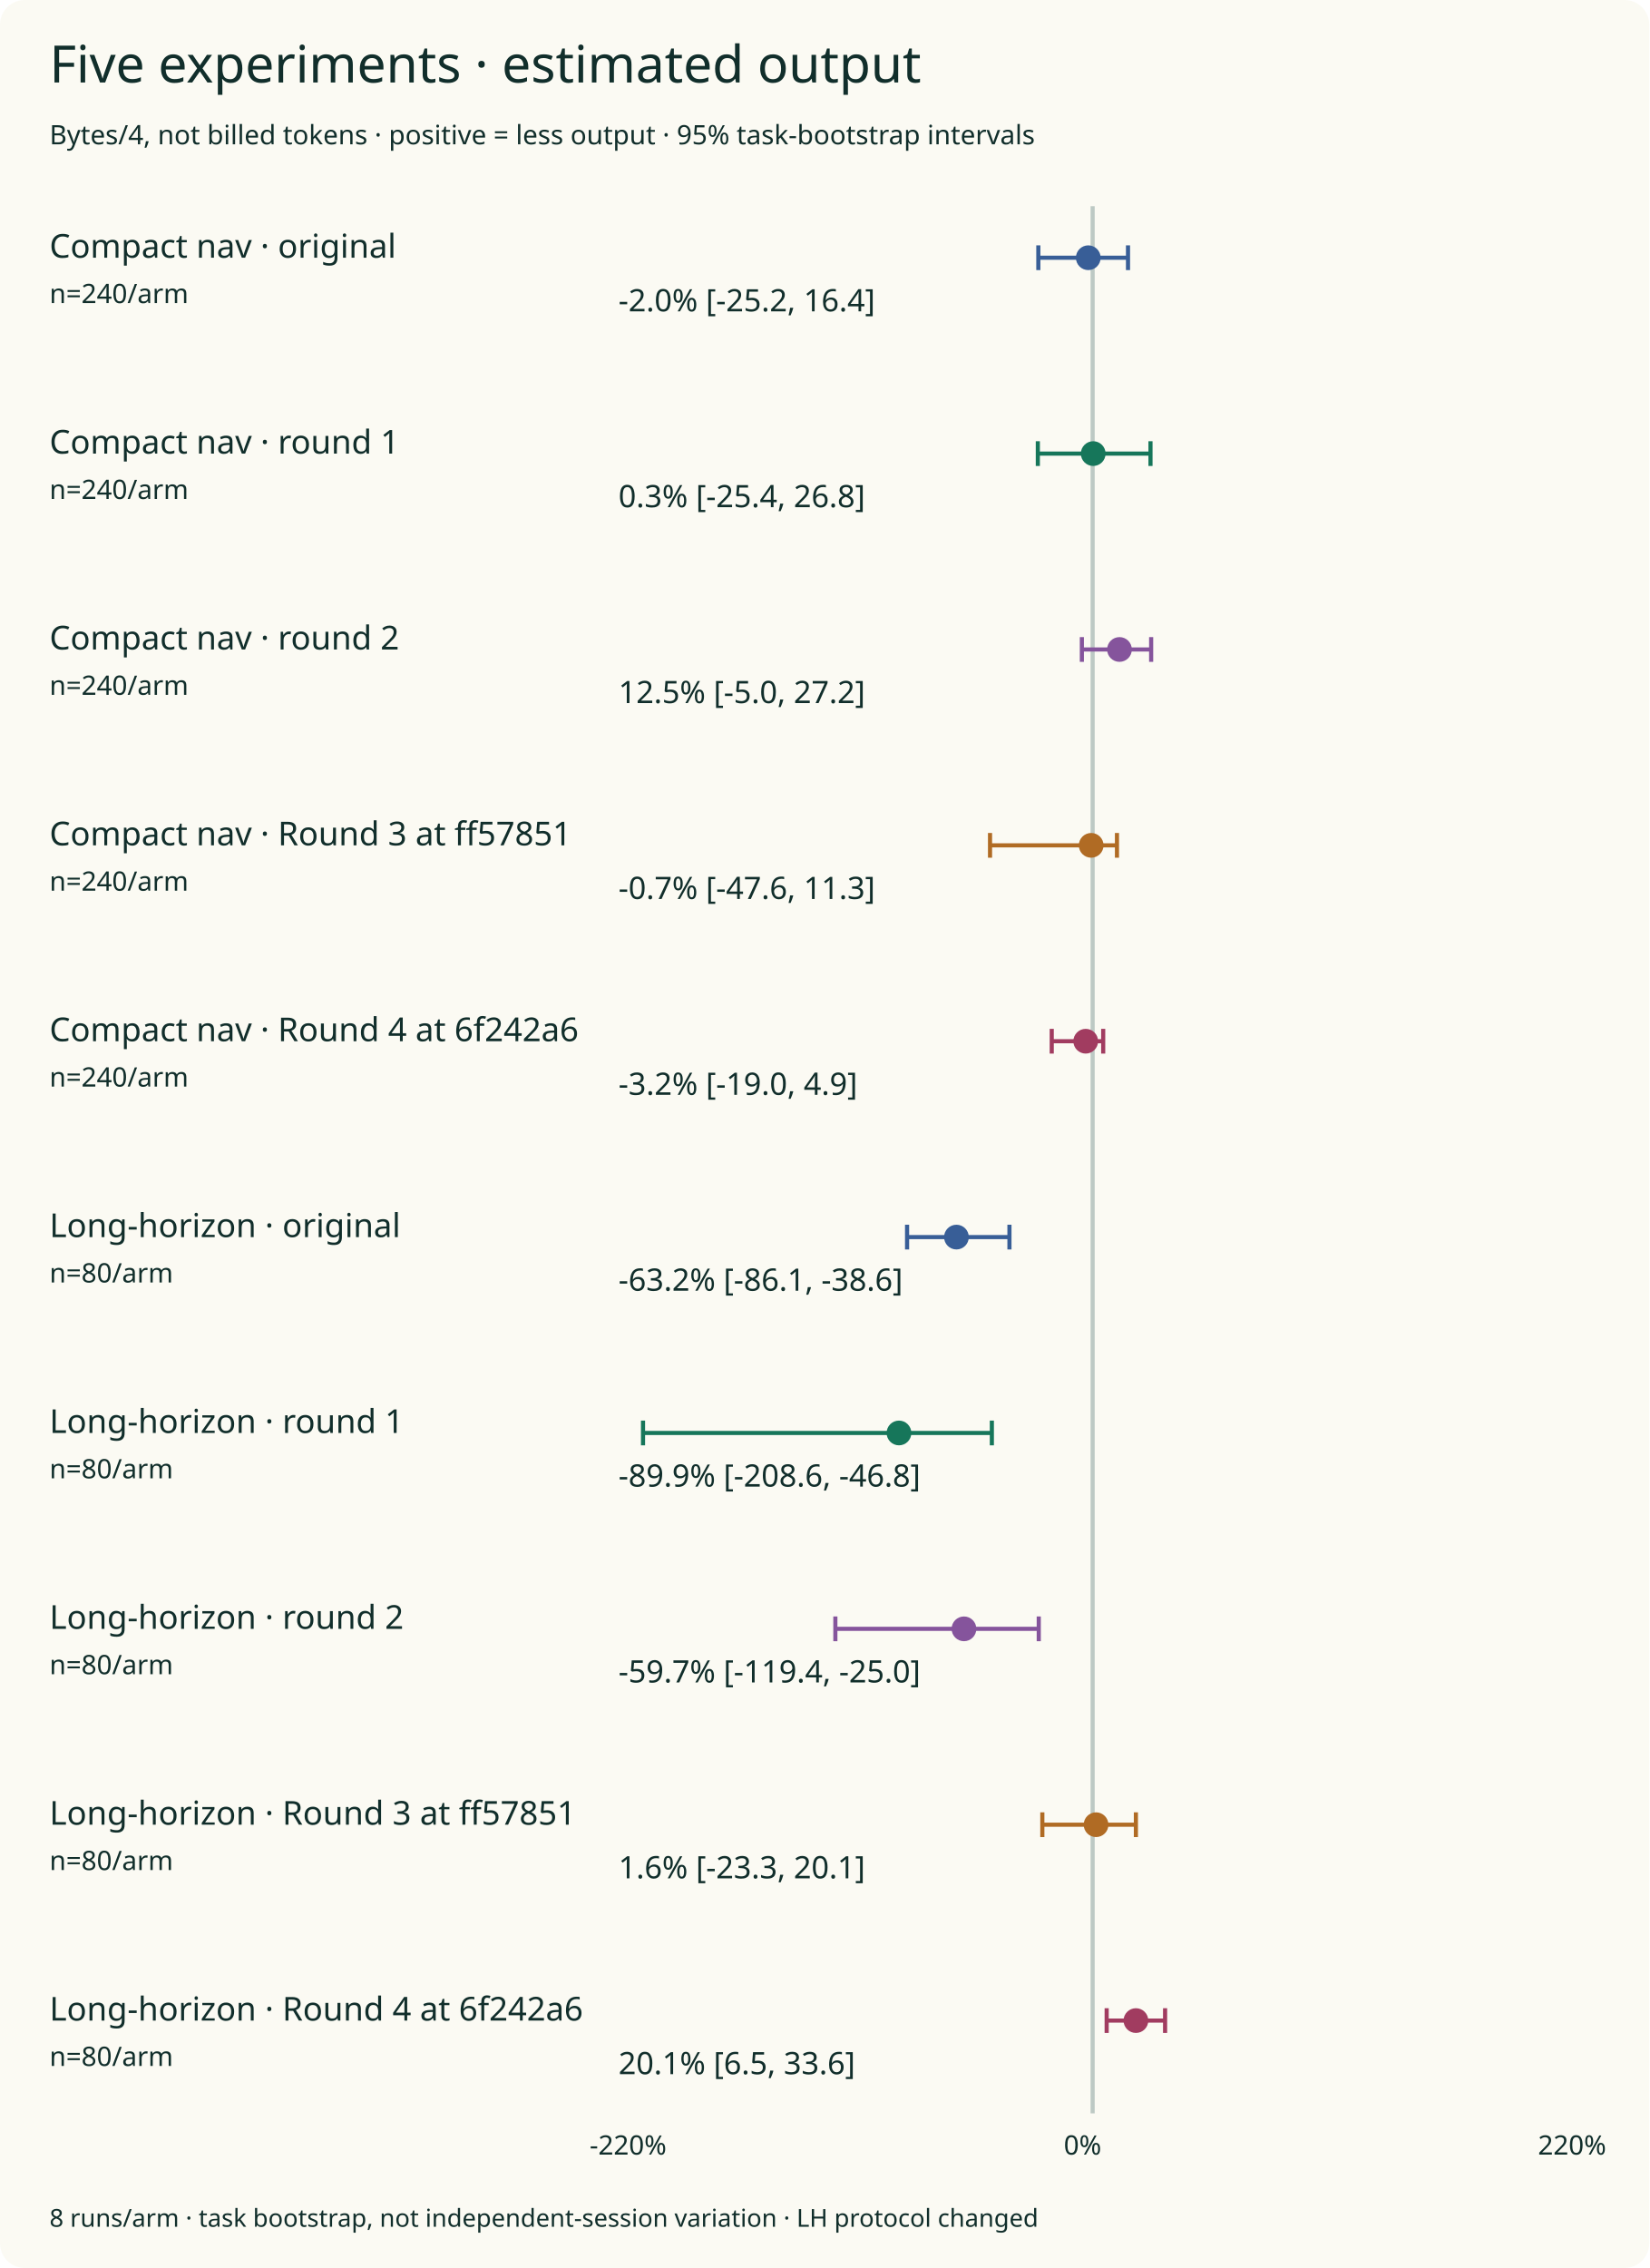
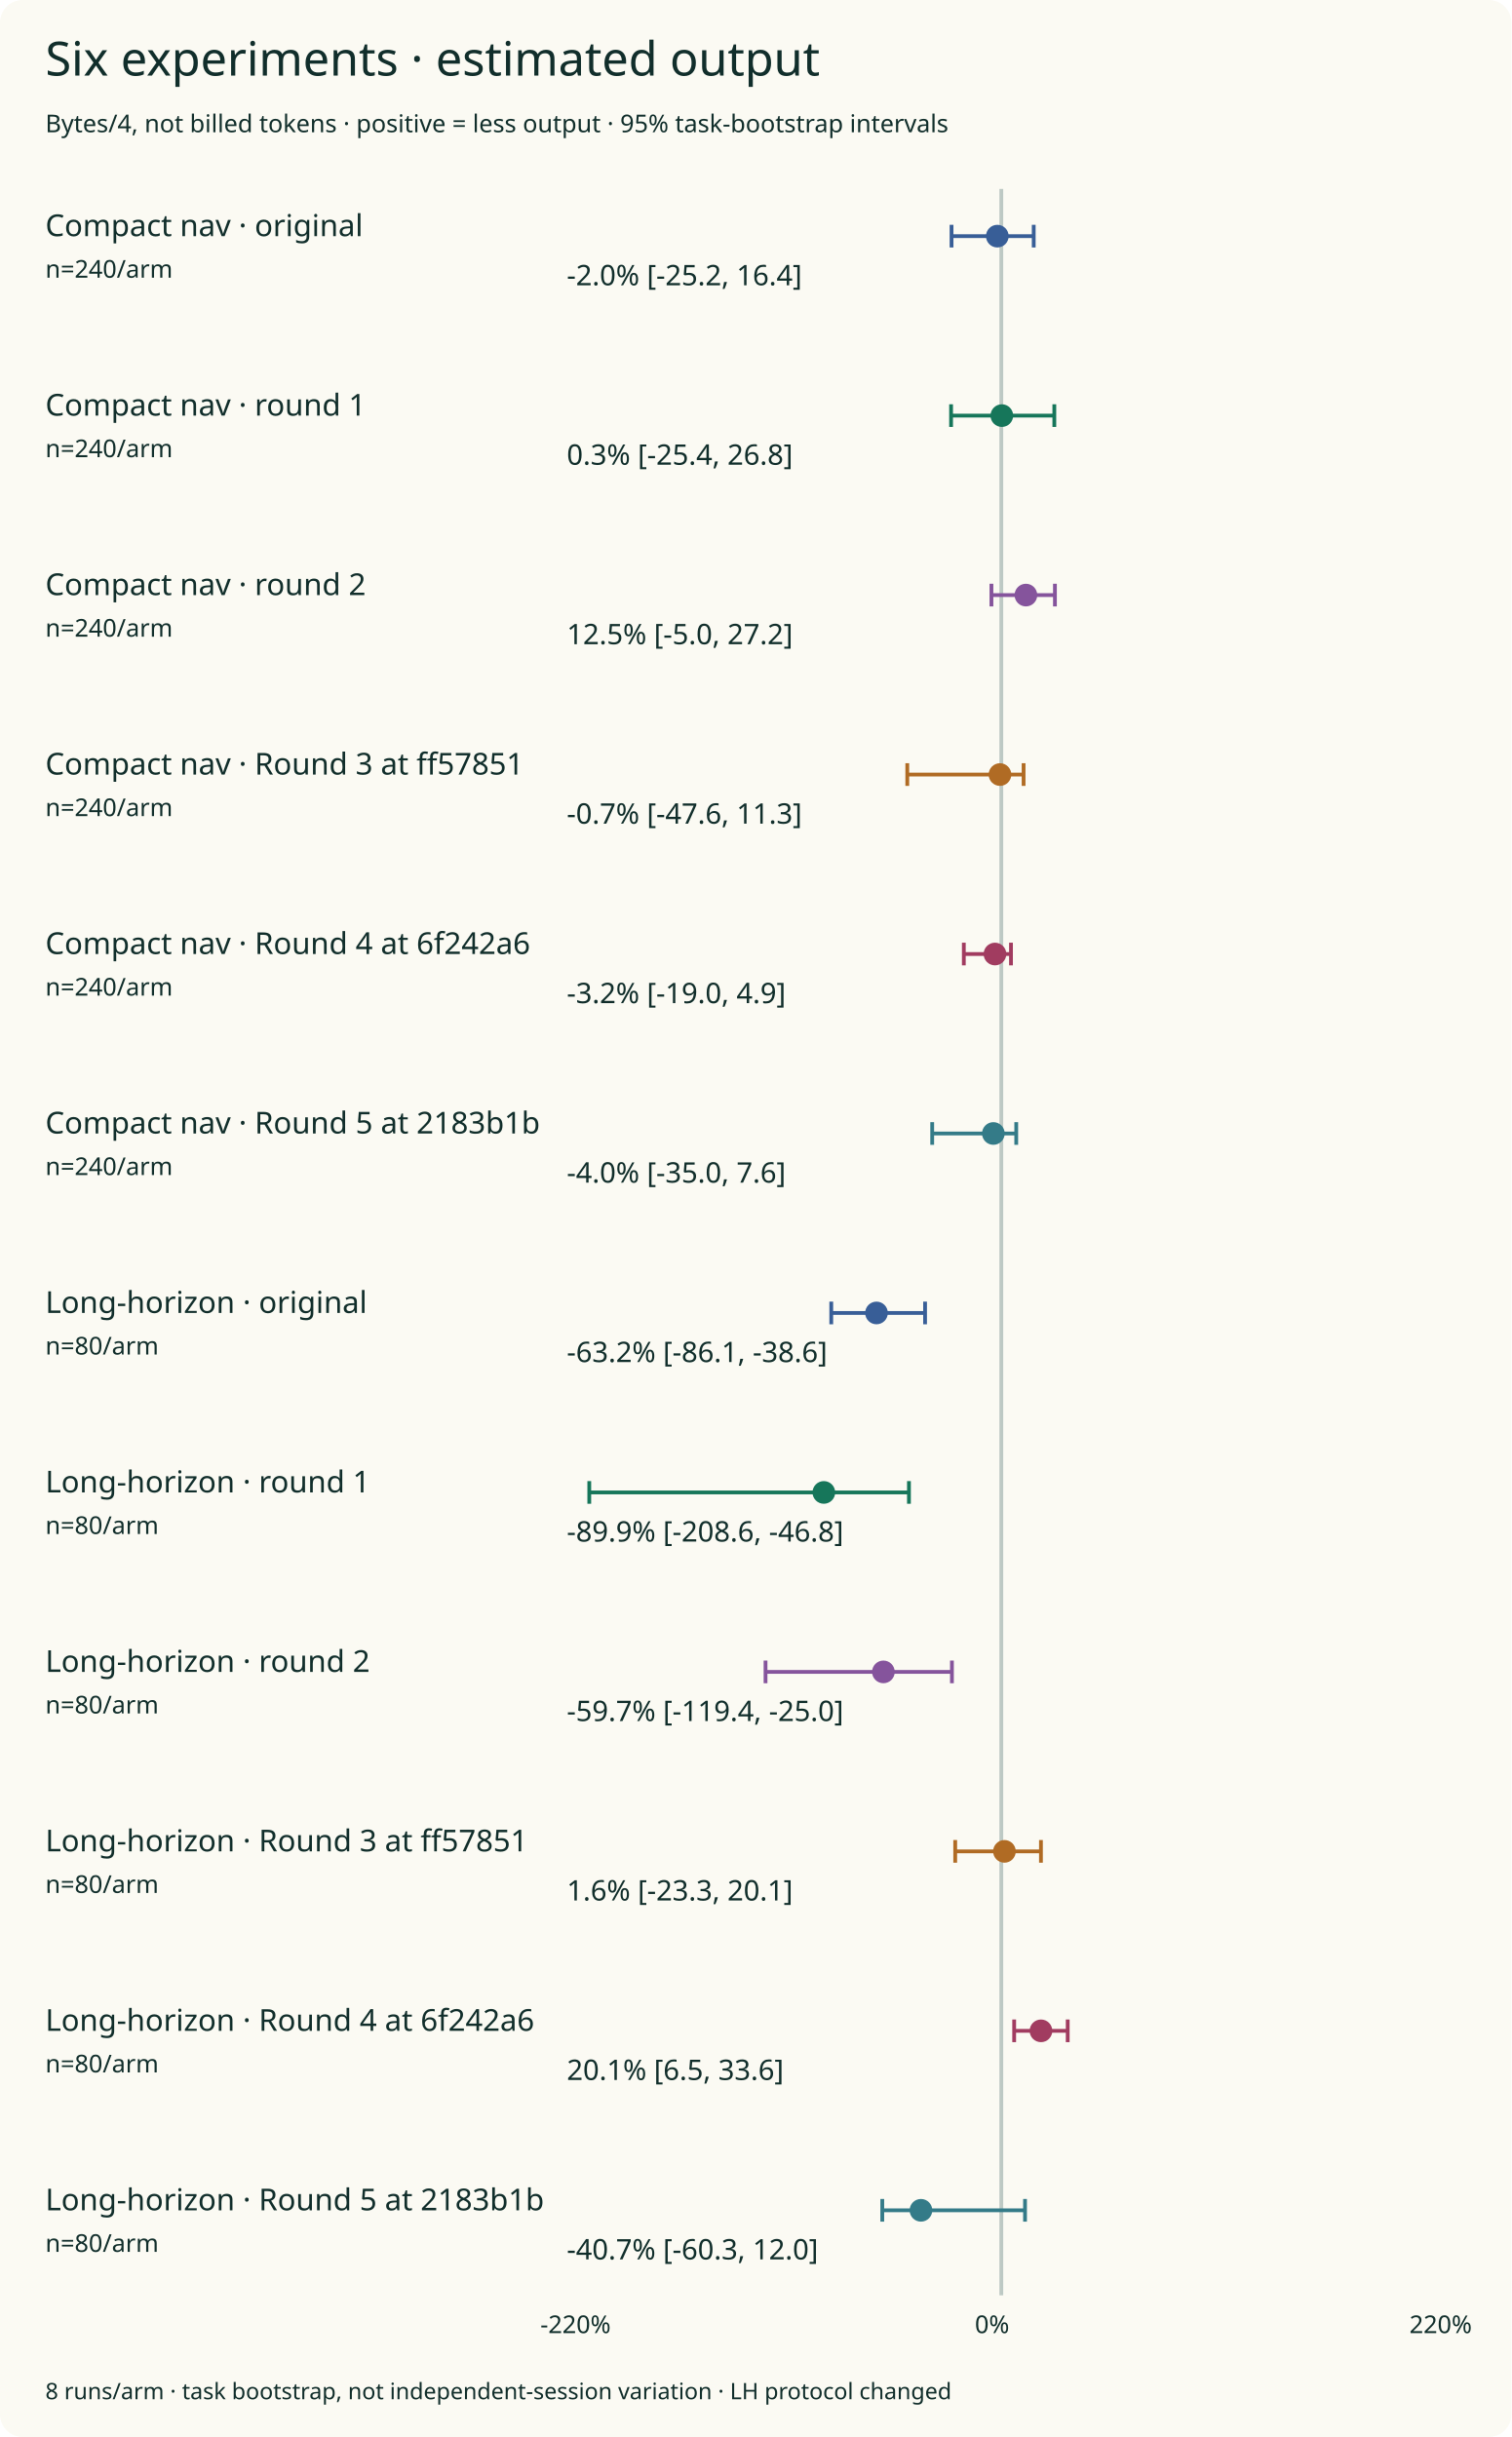
- <svg xmlns="http://www.w3.org/2000/svg" width="800" height="1100" viewBox="0 0 800 1100" role="img" aria-labelledby="title desc">
-   <rect width="800" height="1100" rx="12" fill="#fbfaf3" />
+ <svg xmlns="http://www.w3.org/2000/svg" width="800" height="1290" viewBox="0 0 800 1290" role="img" aria-labelledby="title desc">
+   <rect width="800" height="1290" rx="12" fill="#fbfaf3" />
  <g font-family="system-ui,sans-serif" fill="#112e2b">
-     <text x="24" y="40" font-size="25">Five experiments · estimated output</text>
+     <text x="24" y="40" font-size="25">Six experiments · estimated output</text>
    <text x="24" y="70" font-size="13">Bytes/4, not billed tokens · positive = less output · 95% task-bootstrap intervals</text>
-     <path d="M530 100L530 1025" stroke="#bdc9c4" stroke-width="2" />
+     <path d="M530 100L530 1215" stroke="#bdc9c4" stroke-width="2" />
    <text x="24" y="125" font-size="16">Compact nav · original</text>
    <text x="24" y="147" font-size="13">n=240/arm</text>
    <path d="M503.66 125L547.158 125" stroke="#385e97" stroke-width="2" />
    <path d="M503.66 119L503.66 131" stroke="#385e97" stroke-width="2" />
    <path d="M547.158 119L547.158 131" stroke="#385e97" stroke-width="2" />
    <circle cx="527.888" cy="125" r="6" fill="#385e97" />
    <text x="300" y="151" font-size="15">-2.0% [-25.2, 16.4]</text>
    <text x="24" y="220" font-size="16">Compact nav · round 1</text>
    <text x="24" y="242" font-size="13">n=240/arm</text>
    <path d="M503.416 220L558.062 220" stroke="#16765a" stroke-width="2" />
    <path d="M503.416 214L503.416 226" stroke="#16765a" stroke-width="2" />
    <path d="M558.062 214L558.062 226" stroke="#16765a" stroke-width="2" />
    <circle cx="530.282" cy="220" r="6" fill="#16765a" />
    <text x="300" y="246" font-size="15">0.3% [-25.4, 26.8]</text>
    <text x="24" y="315" font-size="16">Compact nav · round 2</text>
    <text x="24" y="337" font-size="13">n=240/arm</text>
    <path d="M524.775 315L558.385 315" stroke="#85549c" stroke-width="2" />
    <path d="M524.775 309L524.775 321" stroke="#85549c" stroke-width="2" />
    <path d="M558.385 309L558.385 321" stroke="#85549c" stroke-width="2" />
    <circle cx="543.023" cy="315" r="6" fill="#85549c" />
    <text x="300" y="341" font-size="15">12.5% [-5.0, 27.2]</text>
    <text x="24" y="410" font-size="16">Compact nav · Round 3 at ff57851</text>
    <text x="24" y="432" font-size="13">n=240/arm</text>
    <path d="M480.23 410L541.801 410" stroke="#b06b24" stroke-width="2" />
    <path d="M480.23 404L480.23 416" stroke="#b06b24" stroke-width="2" />
    <path d="M541.801 404L541.801 416" stroke="#b06b24" stroke-width="2" />
    <circle cx="529.296" cy="410" r="6" fill="#b06b24" />
    <text x="300" y="436" font-size="15">-0.7% [-47.6, 11.3]</text>
    <text x="24" y="505" font-size="16">Compact nav · Round 4 at 6f242a6</text>
    <text x="24" y="527" font-size="13">n=240/arm</text>
    <path d="M510.163 505L535.126 505" stroke="#a13c60" stroke-width="2" />
    <path d="M510.163 499L510.163 511" stroke="#a13c60" stroke-width="2" />
    <path d="M535.126 499L535.126 511" stroke="#a13c60" stroke-width="2" />
    <circle cx="526.646" cy="505" r="6" fill="#a13c60" />
    <text x="300" y="531" font-size="15">-3.2% [-19.0, 4.9]</text>
-     <text x="24" y="600" font-size="16">Long-horizon · original</text>
-     <text x="24" y="622" font-size="13">n=80/arm</text>
-     <path d="M439.993 600L489.65 600" stroke="#385e97" stroke-width="2" />
-     <path d="M439.993 594L439.993 606" stroke="#385e97" stroke-width="2" />
-     <path d="M489.65 594L489.65 606" stroke="#385e97" stroke-width="2" />
-     <circle cx="463.935" cy="600" r="6" fill="#385e97" />
-     <text x="300" y="626" font-size="15">-63.2% [-86.1, -38.6]</text>
-     <text x="24" y="695" font-size="16">Long-horizon · round 1</text>
+     <text x="24" y="600" font-size="16">Compact nav · Round 5 at 2183b1b</text>
+     <text x="24" y="622" font-size="13">n=240/arm</text>
+     <path d="M493.421 600L537.903 600" stroke="#347b88" stroke-width="2" />
+     <path d="M493.421 594L493.421 606" stroke="#347b88" stroke-width="2" />
+     <path d="M537.903 594L537.903 606" stroke="#347b88" stroke-width="2" />
+     <circle cx="525.8" cy="600" r="6" fill="#347b88" />
+     <text x="300" y="626" font-size="15">-4.0% [-35.0, 7.6]</text>
+     <text x="24" y="695" font-size="16">Long-horizon · original</text>
    <text x="24" y="717" font-size="13">n=80/arm</text>
-     <path d="M311.907 695L481.114 695" stroke="#16765a" stroke-width="2" />
-     <path d="M311.907 689L311.907 701" stroke="#16765a" stroke-width="2" />
-     <path d="M481.114 689L481.114 701" stroke="#16765a" stroke-width="2" />
-     <circle cx="436.065" cy="695" r="6" fill="#16765a" />
-     <text x="300" y="721" font-size="15">-89.9% [-208.6, -46.8]</text>
-     <text x="24" y="790" font-size="16">Long-horizon · round 2</text>
+     <path d="M439.993 695L489.65 695" stroke="#385e97" stroke-width="2" />
+     <path d="M439.993 689L439.993 701" stroke="#385e97" stroke-width="2" />
+     <path d="M489.65 689L489.65 701" stroke="#385e97" stroke-width="2" />
+     <circle cx="463.935" cy="695" r="6" fill="#385e97" />
+     <text x="300" y="721" font-size="15">-63.2% [-86.1, -38.6]</text>
+     <text x="24" y="790" font-size="16">Long-horizon · round 1</text>
    <text x="24" y="812" font-size="13">n=80/arm</text>
-     <path d="M405.207 790L503.864 790" stroke="#85549c" stroke-width="2" />
-     <path d="M405.207 784L405.207 796" stroke="#85549c" stroke-width="2" />
-     <path d="M503.864 784L503.864 796" stroke="#85549c" stroke-width="2" />
-     <circle cx="467.595" cy="790" r="6" fill="#85549c" />
-     <text x="300" y="816" font-size="15">-59.7% [-119.4, -25.0]</text>
-     <text x="24" y="885" font-size="16">Long-horizon · Round 3 at ff57851</text>
+     <path d="M311.907 790L481.114 790" stroke="#16765a" stroke-width="2" />
+     <path d="M311.907 784L311.907 796" stroke="#16765a" stroke-width="2" />
+     <path d="M481.114 784L481.114 796" stroke="#16765a" stroke-width="2" />
+     <circle cx="436.065" cy="790" r="6" fill="#16765a" />
+     <text x="300" y="816" font-size="15">-89.9% [-208.6, -46.8]</text>
+     <text x="24" y="885" font-size="16">Long-horizon · round 2</text>
    <text x="24" y="907" font-size="13">n=80/arm</text>
-     <path d="M505.601 885L550.984 885" stroke="#b06b24" stroke-width="2" />
-     <path d="M505.601 879L505.601 891" stroke="#b06b24" stroke-width="2" />
-     <path d="M550.984 879L550.984 891" stroke="#b06b24" stroke-width="2" />
-     <circle cx="531.66" cy="885" r="6" fill="#b06b24" />
-     <text x="300" y="911" font-size="15">1.6% [-23.3, 20.1]</text>
-     <text x="24" y="980" font-size="16">Long-horizon · Round 4 at 6f242a6</text>
+     <path d="M405.207 885L503.864 885" stroke="#85549c" stroke-width="2" />
+     <path d="M405.207 879L405.207 891" stroke="#85549c" stroke-width="2" />
+     <path d="M503.864 879L503.864 891" stroke="#85549c" stroke-width="2" />
+     <circle cx="467.595" cy="885" r="6" fill="#85549c" />
+     <text x="300" y="911" font-size="15">-59.7% [-119.4, -25.0]</text>
+     <text x="24" y="980" font-size="16">Long-horizon · Round 3 at ff57851</text>
    <text x="24" y="1002" font-size="13">n=80/arm</text>
-     <path d="M536.806 980L565.146 980" stroke="#a13c60" stroke-width="2" />
-     <path d="M536.806 974L536.806 986" stroke="#a13c60" stroke-width="2" />
-     <path d="M565.146 974L565.146 986" stroke="#a13c60" stroke-width="2" />
-     <circle cx="550.997" cy="980" r="6" fill="#a13c60" />
-     <text x="300" y="1006" font-size="15">20.1% [6.5, 33.6]</text>
-     <text x="286" y="1045" font-size="13">-220%</text>
-     <text x="516" y="1045" font-size="13">0%</text>
-     <text x="746" y="1045" font-size="13">220%</text>
-     <text x="24" y="1080" font-size="12">8 runs/arm · task bootstrap, not independent-session variation · LH protocol changed</text>
+     <path d="M505.601 980L550.984 980" stroke="#b06b24" stroke-width="2" />
+     <path d="M505.601 974L505.601 986" stroke="#b06b24" stroke-width="2" />
+     <path d="M550.984 974L550.984 986" stroke="#b06b24" stroke-width="2" />
+     <circle cx="531.66" cy="980" r="6" fill="#b06b24" />
+     <text x="300" y="1006" font-size="15">1.6% [-23.3, 20.1]</text>
+     <text x="24" y="1075" font-size="16">Long-horizon · Round 4 at 6f242a6</text>
+     <text x="24" y="1097" font-size="13">n=80/arm</text>
+     <path d="M536.806 1075L565.146 1075" stroke="#a13c60" stroke-width="2" />
+     <path d="M536.806 1069L536.806 1081" stroke="#a13c60" stroke-width="2" />
+     <path d="M565.146 1069L565.146 1081" stroke="#a13c60" stroke-width="2" />
+     <circle cx="550.997" cy="1075" r="6" fill="#a13c60" />
+     <text x="300" y="1101" font-size="15">20.1% [6.5, 33.6]</text>
+     <text x="24" y="1170" font-size="16">Long-horizon · Round 5 at 2183b1b</text>
+     <text x="24" y="1192" font-size="13">n=80/arm</text>
+     <path d="M466.998 1170L542.557 1170" stroke="#347b88" stroke-width="2" />
+     <path d="M466.998 1164L466.998 1176" stroke="#347b88" stroke-width="2" />
+     <path d="M542.557 1164L542.557 1176" stroke="#347b88" stroke-width="2" />
+     <circle cx="487.473" cy="1170" r="6" fill="#347b88" />
+     <text x="300" y="1196" font-size="15">-40.7% [-60.3, 12.0]</text>
+     <text x="286" y="1235" font-size="13">-220%</text>
+     <text x="516" y="1235" font-size="13">0%</text>
+     <text x="746" y="1235" font-size="13">220%</text>
+     <text x="24" y="1270" font-size="12">8 runs/arm · task bootstrap, not independent-session variation · LH protocol changed</text>
  </g>
</svg>
